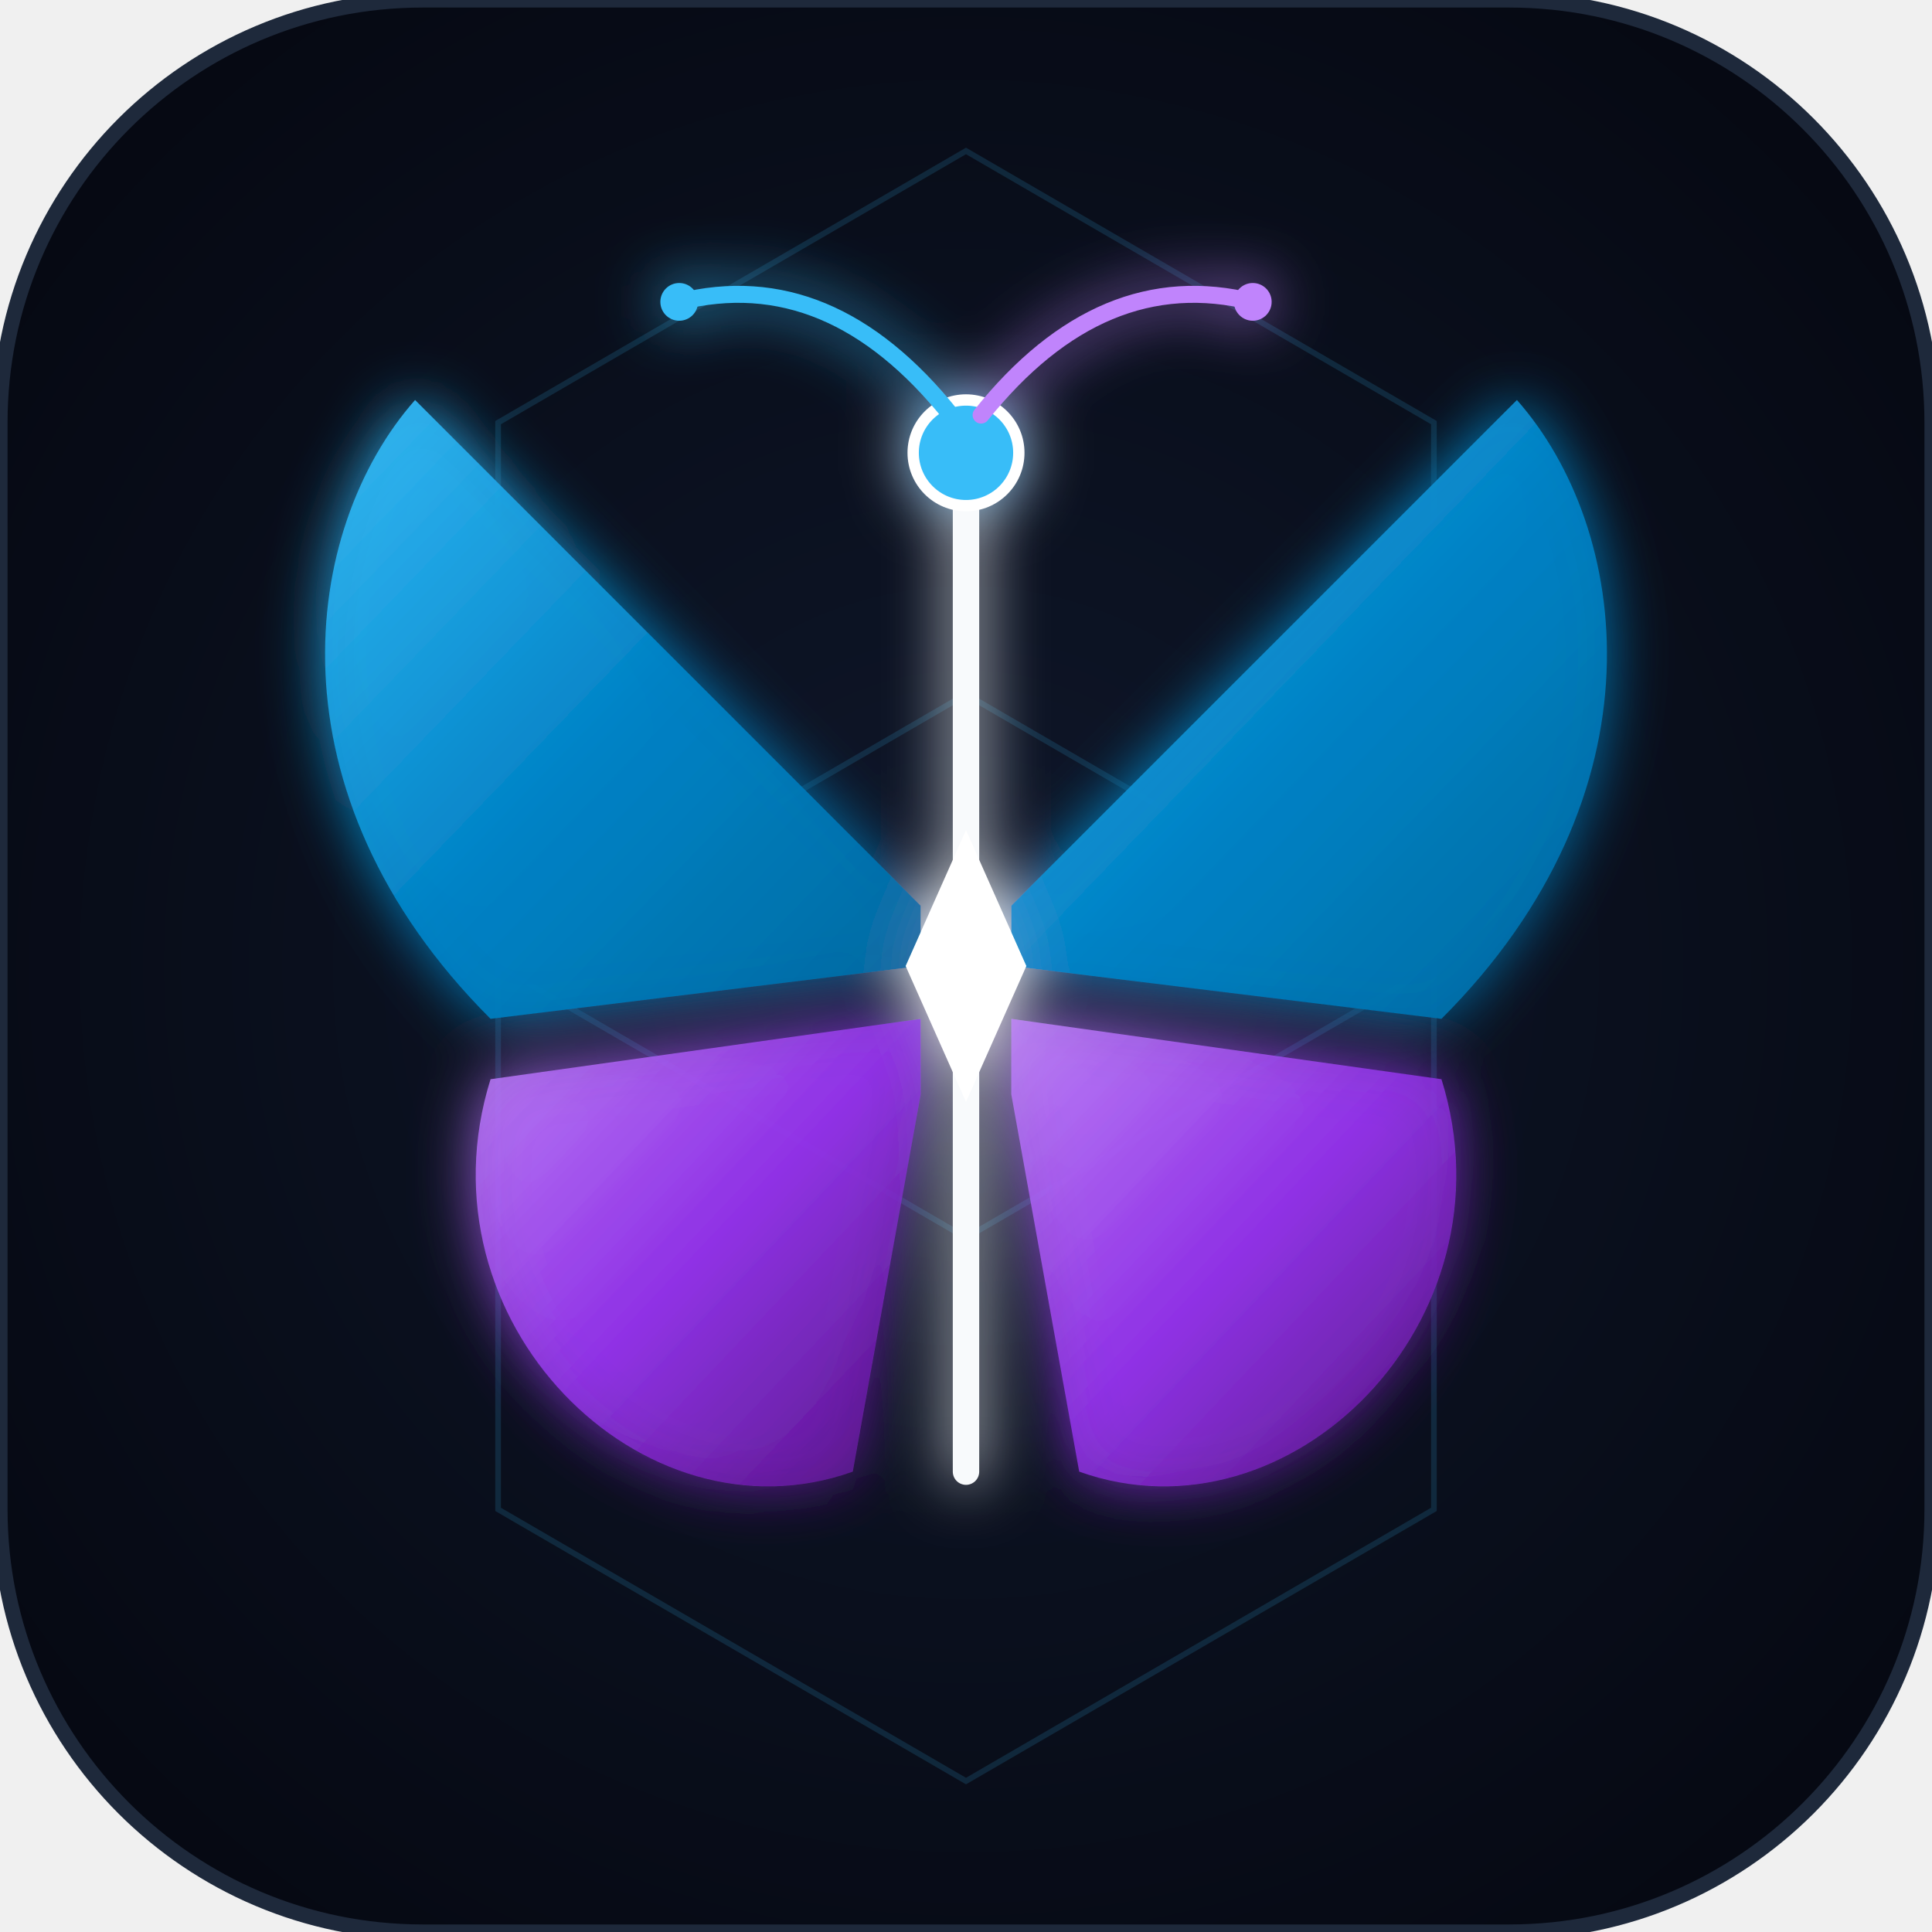
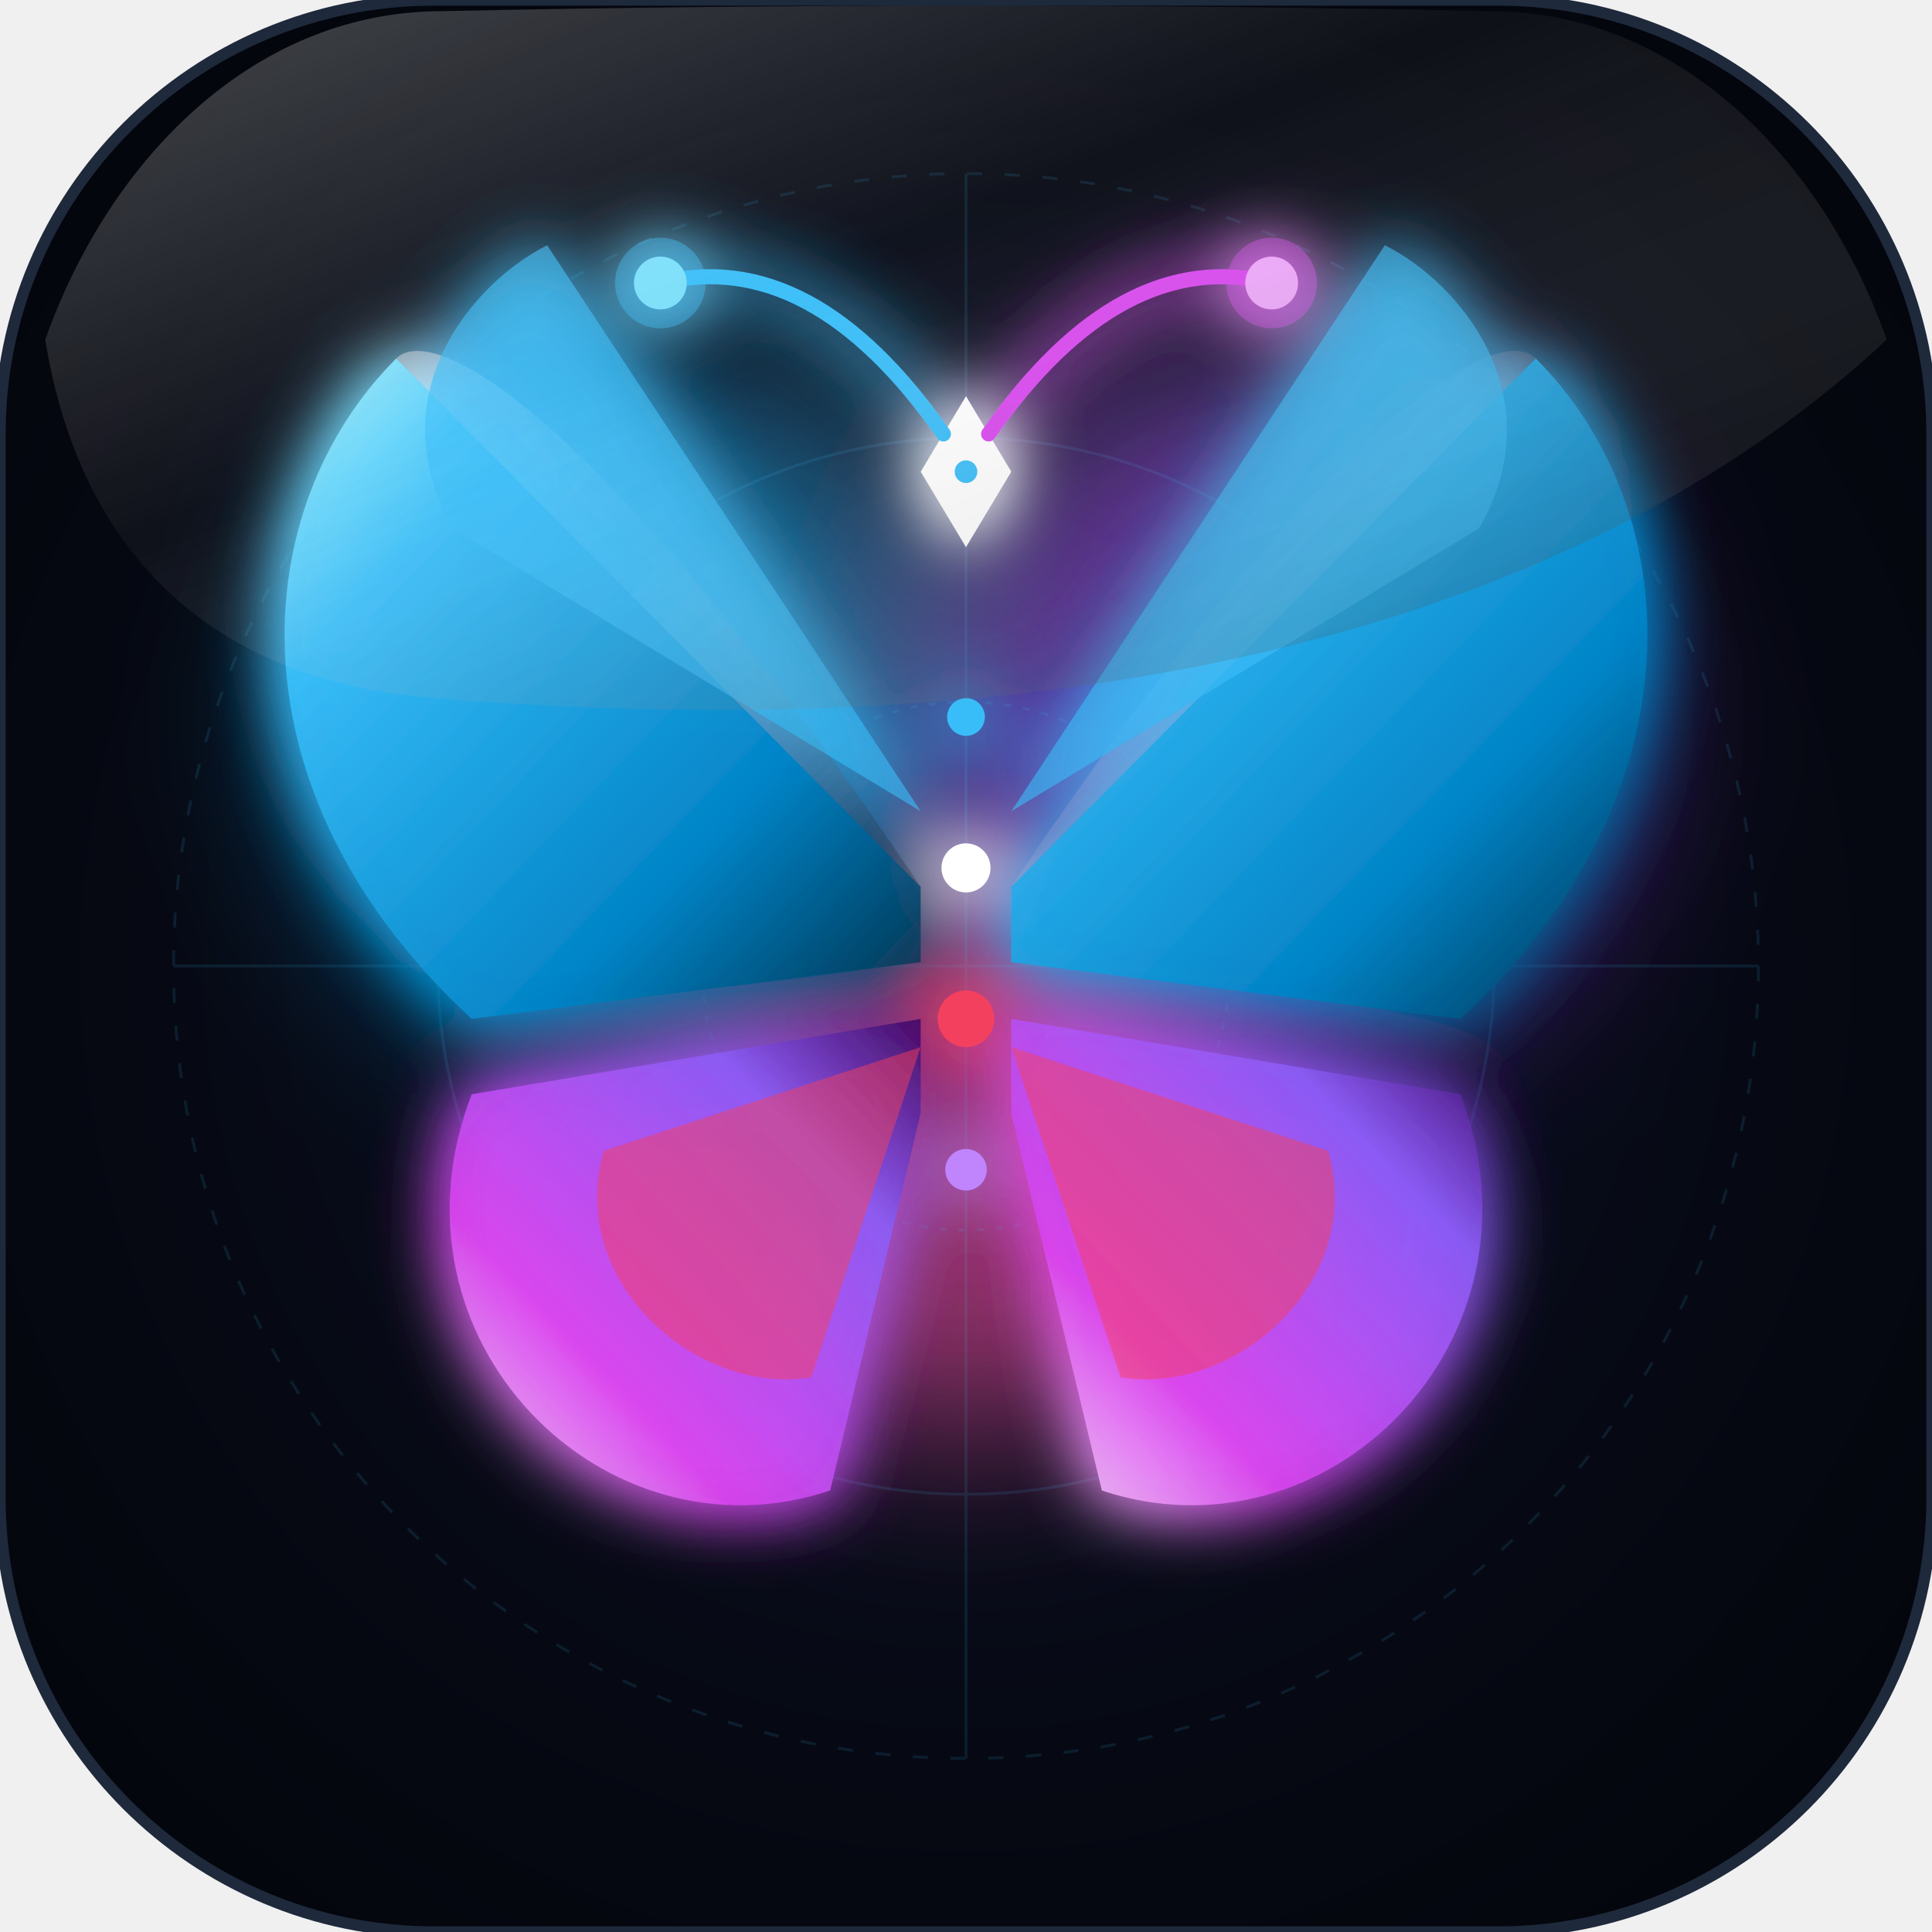
- <svg xmlns="http://www.w3.org/2000/svg" viewBox="0 0 512 512" width="100%" height="100%">
+ <svg xmlns="http://www.w3.org/2000/svg" viewBox="0 0 1024 1024" width="100%" height="100%">
  <defs>
-     <radialGradient id="bgGlow" cx="50%" cy="50%" r="65%">
-       <stop offset="0%" stop-color="#0f172a" />
-       <stop offset="100%" stop-color="#050811" />
+     <radialGradient id="quantumBg" cx="50%" cy="50%" r="75%">
+       <stop offset="0%" stop-color="#0b1329" />
+       <stop offset="55%" stop-color="#060913" />
+       <stop offset="100%" stop-color="#020408" />
    </radialGradient>
-     <linearGradient id="cyanNeon" x1="0%" y1="0%" x2="100%" y2="100%">
-       <stop offset="0%" stop-color="#38bdf8" />
-       <stop offset="50%" stop-color="#0284c7" />
-       <stop offset="100%" stop-color="#0369a1" />
+     <linearGradient id="cyanIridescent" x1="0%" y1="0%" x2="100%" y2="100%">
+       <stop offset="0%" stop-color="#a5f3fc" />
+       <stop offset="25%" stop-color="#38bdf8" />
+       <stop offset="70%" stop-color="#0284c7" />
+       <stop offset="100%" stop-color="#082f49" />
    </linearGradient>
-     <linearGradient id="purpleNeon" x1="0%" y1="0%" x2="100%" y2="100%">
-       <stop offset="0%" stop-color="#c084fc" />
-       <stop offset="50%" stop-color="#9333ea" />
-       <stop offset="100%" stop-color="#581c87" />
+     <linearGradient id="velvetMagenta" x1="0%" y1="100%" x2="100%" y2="0%">
+       <stop offset="0%" stop-color="#fae8ff" />
+       <stop offset="30%" stop-color="#d946ef" />
+       <stop offset="75%" stop-color="#8b5cf6" />
+       <stop offset="100%" stop-color="#3b0764" />
    </linearGradient>
-     <filter id="neonGlow" x="-20%" y="-20%" width="140%" height="140%">
-       <feGaussianBlur stdDeviation="8" result="blur" />
-       <feComposite in="SourceGraphic" in2="blur" operator="over" />
+     <linearGradient id="whiteLaser" x1="0%" y1="0%" x2="0%" y2="100%">
+       <stop offset="0%" stop-color="#ffffff" />
+       <stop offset="50%" stop-color="#38bdf8" />
+       <stop offset="100%" stop-color="#c084fc" />
+     </linearGradient>
+     <linearGradient id="glassShine" x1="0%" y1="0%" x2="100%" y2="100%">
+       <stop offset="0%" stop-color="#ffffff" stop-opacity="0.35" />
+       <stop offset="40%" stop-color="#ffffff" stop-opacity="0.05" />
+       <stop offset="100%" stop-color="#000000" stop-opacity="0.4" />
+     </linearGradient>
+     <filter id="hyperBloom" x="-50%" y="-50%" width="200%" height="200%">
+       <feGaussianBlur stdDeviation="18" result="blurWide" />
+       <feGaussianBlur stdDeviation="6" result="blurTight" />
+       <feMerge>
+         <feMergeNode in="blurWide" />
+         <feMergeNode in="blurTight" />
+         <feMergeNode in="SourceGraphic" />
+       </feMerge>
+     </filter>
+     <filter id="ambientAura" x="-40%" y="-40%" width="180%" height="180%">
+       <feGaussianBlur stdDeviation="45" result="aura" />
    </filter>
  </defs>
-   <rect width="512" height="512" rx="112" fill="url(#bgGlow)" stroke="#1e293b" stroke-width="4" />
-   <g opacity="0.15" stroke="#38bdf8" stroke-width="1.5" fill="none">
-     <polygon points="256,40 380,112 380,256 256,328 132,256 132,112" />
-     <polygon points="256,184 380,256 380,400 256,472 132,400 132,256" />
+   <rect width="1024" height="1024" rx="230" fill="url(#quantumBg)" stroke="#1e293b" stroke-width="6" />
+   <g filter="url(#ambientAura)" opacity="0.6">
+     <circle cx="340" cy="380" r="180" fill="#0284c7" />
+     <circle cx="680" cy="380" r="180" fill="#9333ea" />
+     <circle cx="512" cy="620" r="140" fill="#ec4899" />
  </g>
-   <g id="butterfly" filter="url(#neonGlow)">
-     <path d="M 244 240 L 110 106 C 80 140 70 210 130 270 L 244 256 Z" fill="url(#cyanNeon)" opacity="0.95" />
-     <path d="M 244 270 L 130 286 C 110 350 170 410 226 390 L 244 290 Z" fill="url(#purpleNeon)" opacity="0.85" />
-     <path d="M 268 240 L 402 106 C 432 140 442 210 382 270 L 268 256 Z" fill="url(#cyanNeon)" opacity="0.95" />
-     <path d="M 268 270 L 382 286 C 402 350 342 410 286 390 L 268 290 Z" fill="url(#purpleNeon)" opacity="0.85" />
-     <line x1="256" y1="130" x2="256" y2="390" stroke="#f8fafc" stroke-width="7" stroke-linecap="round" />
-     <circle cx="256" cy="120" r="14" fill="#38bdf8" stroke="#ffffff" stroke-width="3" />
-     <path d="M 252 110 Q 220 70 180 80" fill="none" stroke="#38bdf8" stroke-width="4.5" stroke-linecap="round" />
-     <path d="M 260 110 Q 292 70 332 80" fill="none" stroke="#c084fc" stroke-width="4.5" stroke-linecap="round" />
-     <circle cx="180" cy="80" r="5" fill="#38bdf8" />
-     <circle cx="332" cy="80" r="5" fill="#c084fc" />
-     <polygon points="256,220 272,256 256,292 240,256" fill="#ffffff" />
+   <g opacity="0.12" stroke="#38bdf8" stroke-width="1.5">
+     <circle cx="512" cy="512" r="420" fill="none" stroke-dasharray="8 12" />
+     <circle cx="512" cy="512" r="280" fill="none" />
+     <circle cx="512" cy="512" r="140" fill="none" stroke-dasharray="4 6" />
+     <line x1="92" y1="512" x2="932" y2="512" />
+     <line x1="512" y1="92" x2="512" y2="932" />
  </g>
+   <g id="parvan-insignia" filter="url(#hyperBloom)">
+     <path d="M 488 470 L 210 190 C 130 270 120 420 250 540 L 488 510 Z" fill="url(#cyanIridescent)" opacity="0.95" />
+     <path d="M 488 470 L 210 190 C 230 170 320 220 488 470 Z" fill="url(#glassShine)" />
+     <path d="M 488 430 L 290 130 C 250 150 200 210 240 280 Z" fill="#38bdf8" opacity="0.6" />
+     <path d="M 488 540 L 250 580 C 200 710 320 830 440 790 L 488 590 Z" fill="url(#velvetMagenta)" opacity="0.9" />
+     <path d="M 488 555 L 320 610 C 300 680 370 740 430 730 Z" fill="#f43f5e" opacity="0.5" />
+     <path d="M 536 470 L 814 190 C 894 270 904 420 774 540 L 536 510 Z" fill="url(#cyanIridescent)" opacity="0.95" />
+     <path d="M 536 470 L 814 190 C 794 170 704 220 536 470 Z" fill="url(#glassShine)" />
+     <path d="M 536 430 L 734 130 C 774 150 824 210 784 280 Z" fill="#38bdf8" opacity="0.6" />
+     <path d="M 536 540 L 774 580 C 824 710 704 830 584 790 L 536 590 Z" fill="url(#velvetMagenta)" opacity="0.9" />
+     <path d="M 536 555 L 704 610 C 724 680 654 740 594 730 Z" fill="#f43f5e" opacity="0.5" />
+     <line x1="512" y1="260" x2="512" y2="780" stroke="url(#whiteLaser)" stroke-width="12" stroke-linecap="round" />
+     <circle cx="512" cy="380" r="10" fill="#38bdf8" />
+     <circle cx="512" cy="460" r="13" fill="#ffffff" />
+     <circle cx="512" cy="540" r="15" fill="#f43f5e" />
+     <circle cx="512" cy="620" r="11" fill="#c084fc" />
+     <polygon points="512,210 536,250 512,290 488,250" fill="#ffffff" />
+     <circle cx="512" cy="250" r="6" fill="#38bdf8" />
+     <path d="M 500 230 Q 430 130 350 150" fill="none" stroke="#38bdf8" stroke-width="8" stroke-linecap="round" />
+     <path d="M 524 230 Q 594 130 674 150" fill="none" stroke="#d946ef" stroke-width="8" stroke-linecap="round" />
+     <circle cx="350" cy="150" r="14" fill="#a5f3fc" />
+     <circle cx="350" cy="150" r="24" fill="#38bdf8" opacity="0.4" />
+     <circle cx="674" cy="150" r="14" fill="#fae8ff" />
+     <circle cx="674" cy="150" r="24" fill="#d946ef" opacity="0.4" />
+   </g>
+   <path d="M 230 6 Q 512 0 794 6 C 890 8 966 84 1000 180 C 850 320 600 400 230 370 C 100 360 40 280 24 180 C 58 84 134 8 230 6 Z" fill="url(#glassShine)" opacity="0.75" />
</svg>
